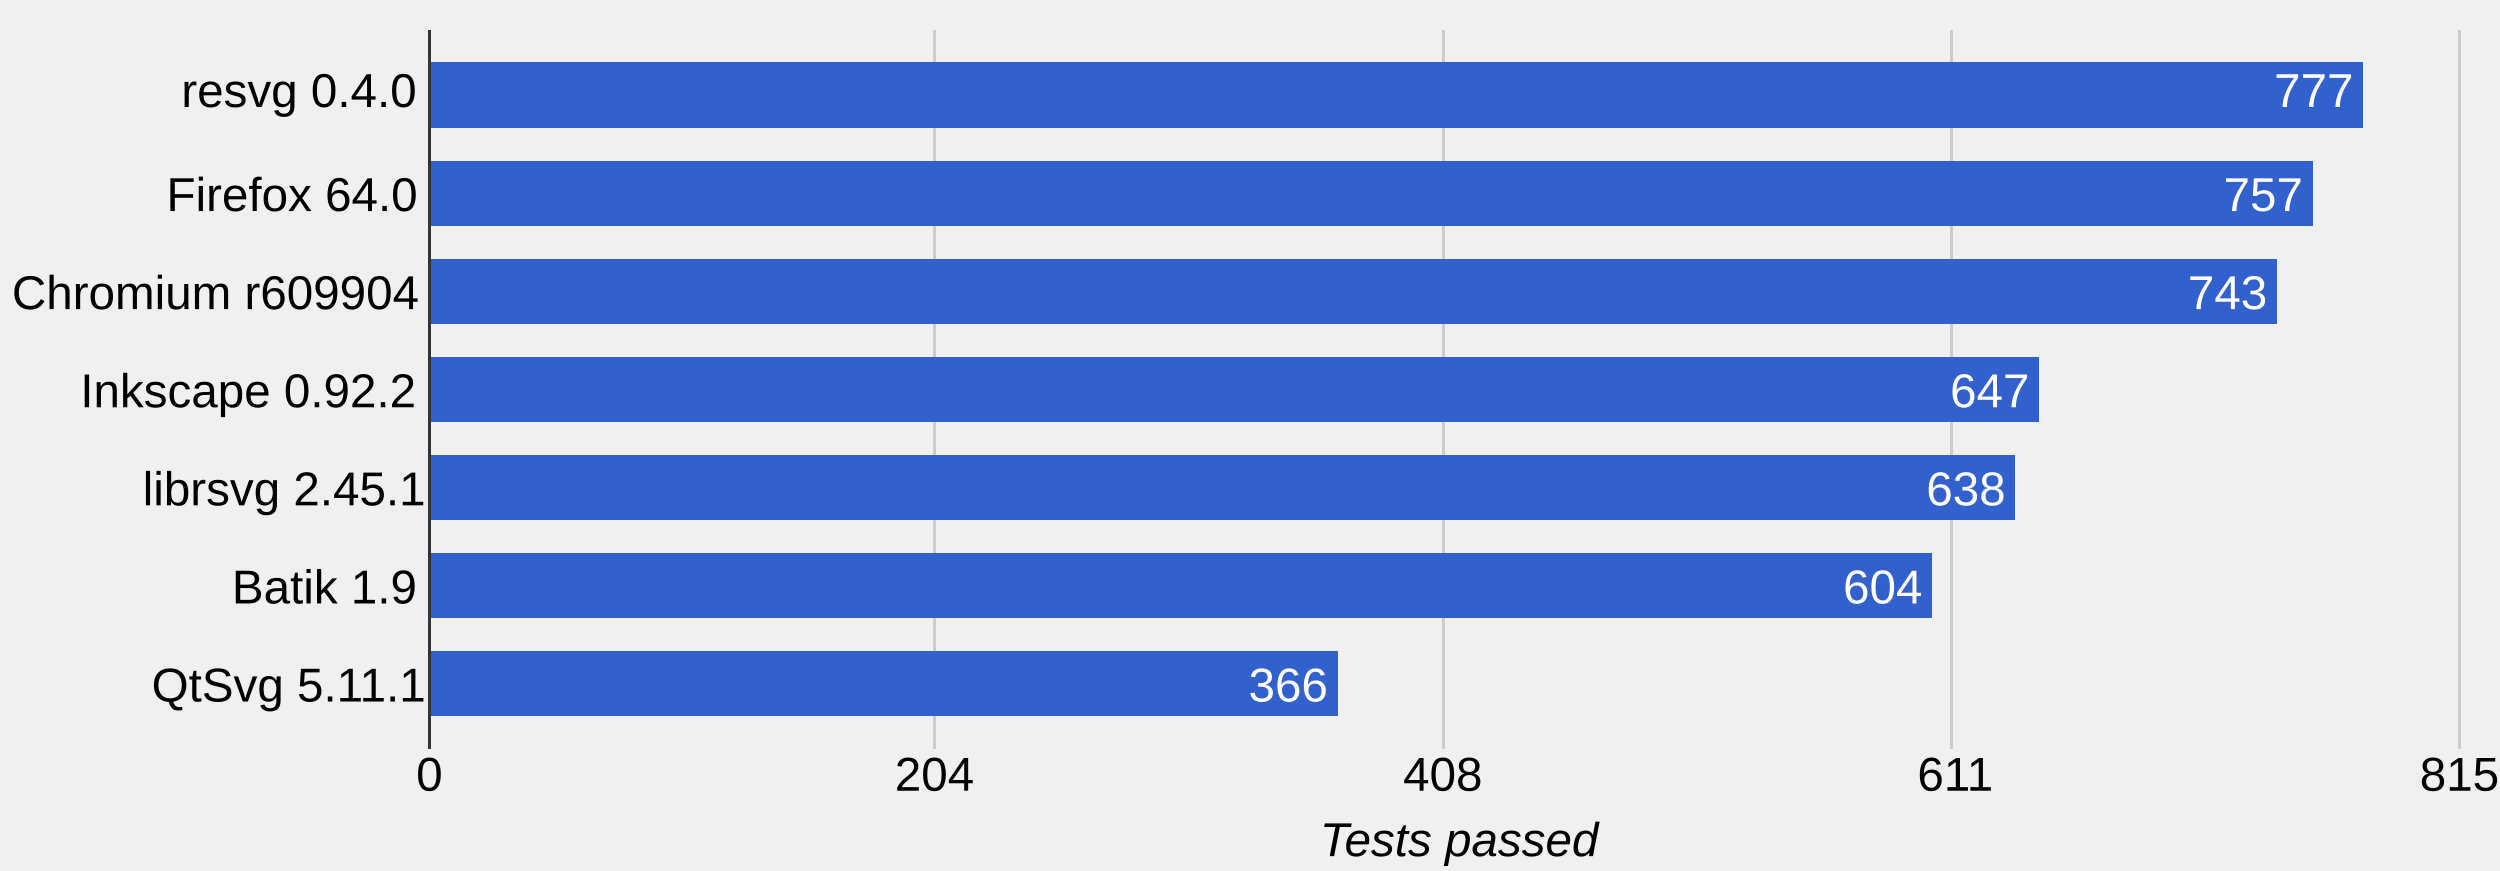
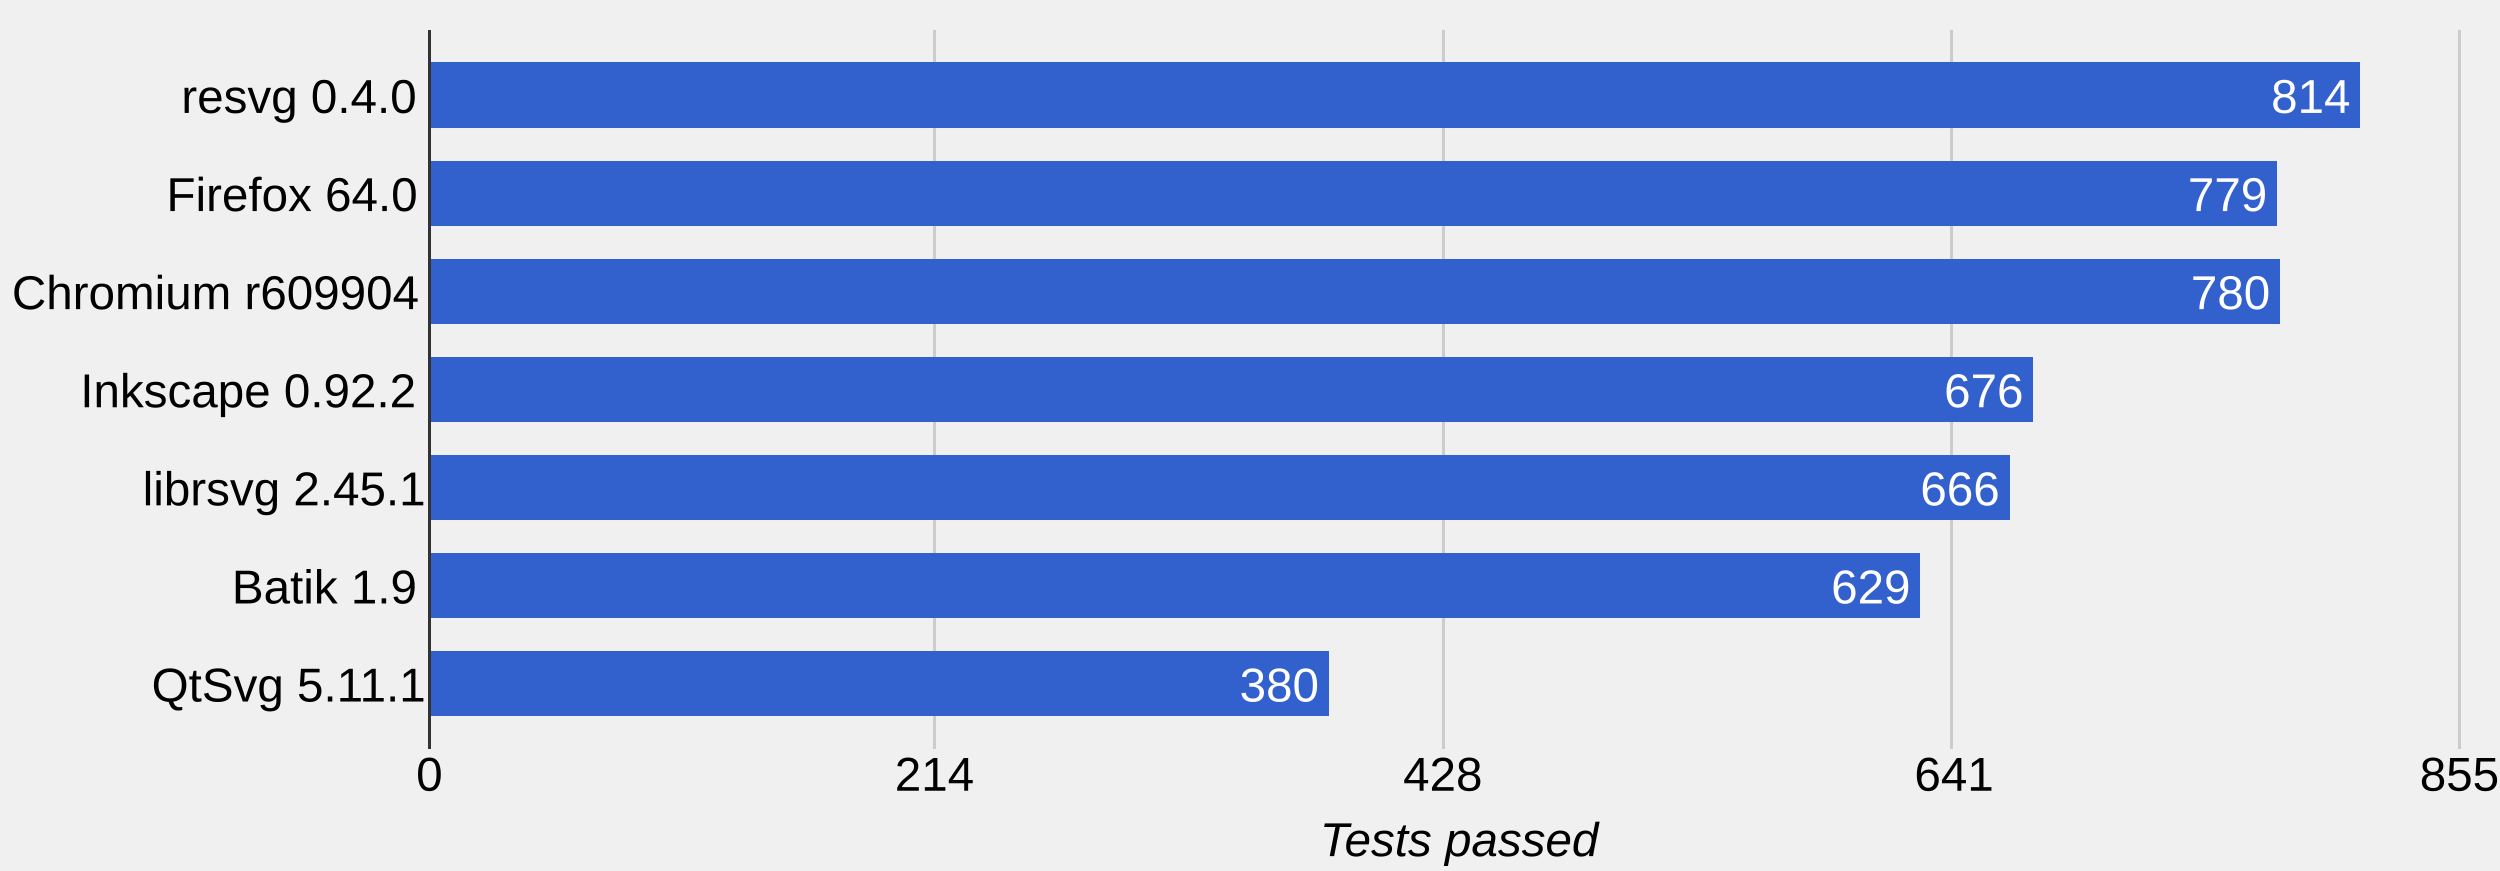
<svg xmlns="http://www.w3.org/2000/svg" height="293" shape-rendering="crispEdges" width="841">
-   <text font-family="Arial" font-size="16" x="61" y="36">resvg 0.4.0</text>
+   <text font-family="Arial" font-size="16" x="61" y="38">resvg 0.4.0</text>
  <text font-family="Arial" font-size="16" x="56" y="71">Firefox 64.0</text>
  <text font-family="Arial" font-size="16" x="4" y="104">Chromium r609904</text>
  <text font-family="Arial" font-size="16" x="27" y="137">Inkscape 0.92.2</text>
  <text font-family="Arial" font-size="16" x="48" y="170">librsvg 2.45.1</text>
  <text font-family="Arial" font-size="16" x="78" y="203">Batik 1.9</text>
  <text font-family="Arial" font-size="16" x="51" y="236">QtSvg 5.11.1</text>
  <rect fill="#ccc" height="242" width="1" x="144" y="10" />
  <text fill="#000" font-family="Arial" font-size="16" x="140" y="266">0</text>
  <rect fill="#ccc" height="242" width="1" x="314" y="10" />
-   <text fill="#000" font-family="Arial" font-size="16" x="301" y="266">204</text>
+   <text fill="#000" font-family="Arial" font-size="16" x="301" y="266">214</text>
  <rect fill="#ccc" height="242" width="1" x="485" y="10" />
-   <text fill="#000" font-family="Arial" font-size="16" x="472" y="266">408</text>
+   <text fill="#000" font-family="Arial" font-size="16" x="472" y="266">428</text>
  <rect fill="#ccc" height="242" width="1" x="656" y="10" />
-   <text fill="#000" font-family="Arial" font-size="16" x="645" y="266">611</text>
+   <text fill="#000" font-family="Arial" font-size="16" x="644" y="266">641</text>
  <rect fill="#ccc" height="242" width="1" x="827" y="10" />
-   <text fill="#000" font-family="Arial" font-size="16" x="814" y="266">815</text>
-   <rect fill="#3260cd" height="22" width="651" x="144" y="21" />
-   <text fill="#fff" font-family="Arial" font-size="16" x="765" y="36">777</text>
-   <rect fill="#3260cd" height="22" width="634" x="144" y="54" />
-   <text fill="#fff" font-family="Arial" font-size="16" x="748" y="71">757</text>
-   <rect fill="#3260cd" height="22" width="622" x="144" y="87" />
-   <text fill="#fff" font-family="Arial" font-size="16" x="736" y="104">743</text>
-   <rect fill="#3260cd" height="22" width="542" x="144" y="120" />
-   <text fill="#fff" font-family="Arial" font-size="16" x="656" y="137">647</text>
-   <rect fill="#3260cd" height="22" width="534" x="144" y="153" />
-   <text fill="#fff" font-family="Arial" font-size="16" x="648" y="170">638</text>
-   <rect fill="#3260cd" height="22" width="506" x="144" y="186" />
-   <text fill="#fff" font-family="Arial" font-size="16" x="620" y="203">604</text>
-   <rect fill="#3260cd" height="22" width="306" x="144" y="219" />
-   <text fill="#fff" font-family="Arial" font-size="16" x="420" y="236">366</text>
+   <text fill="#000" font-family="Arial" font-size="16" x="814" y="266">855</text>
+   <rect fill="#3260cd" height="22" width="650" x="144" y="21" />
+   <text fill="#fff" font-family="Arial" font-size="16" x="764" y="38">814</text>
+   <rect fill="#3260cd" height="22" width="622" x="144" y="54" />
+   <text fill="#fff" font-family="Arial" font-size="16" x="736" y="71">779</text>
+   <rect fill="#3260cd" height="22" width="623" x="144" y="87" />
+   <text fill="#fff" font-family="Arial" font-size="16" x="737" y="104">780</text>
+   <rect fill="#3260cd" height="22" width="540" x="144" y="120" />
+   <text fill="#fff" font-family="Arial" font-size="16" x="654" y="137">676</text>
+   <rect fill="#3260cd" height="22" width="532" x="144" y="153" />
+   <text fill="#fff" font-family="Arial" font-size="16" x="646" y="170">666</text>
+   <rect fill="#3260cd" height="22" width="502" x="144" y="186" />
+   <text fill="#fff" font-family="Arial" font-size="16" x="616" y="203">629</text>
+   <rect fill="#3260cd" height="22" width="303" x="144" y="219" />
+   <text fill="#fff" font-family="Arial" font-size="16" x="417" y="236">380</text>
  <rect fill="#333" height="242" width="1" x="144" y="10" />
  <text font-family="Arial" font-size="16" font-style="italic" x="444" y="288">Tests passed</text>
</svg>
